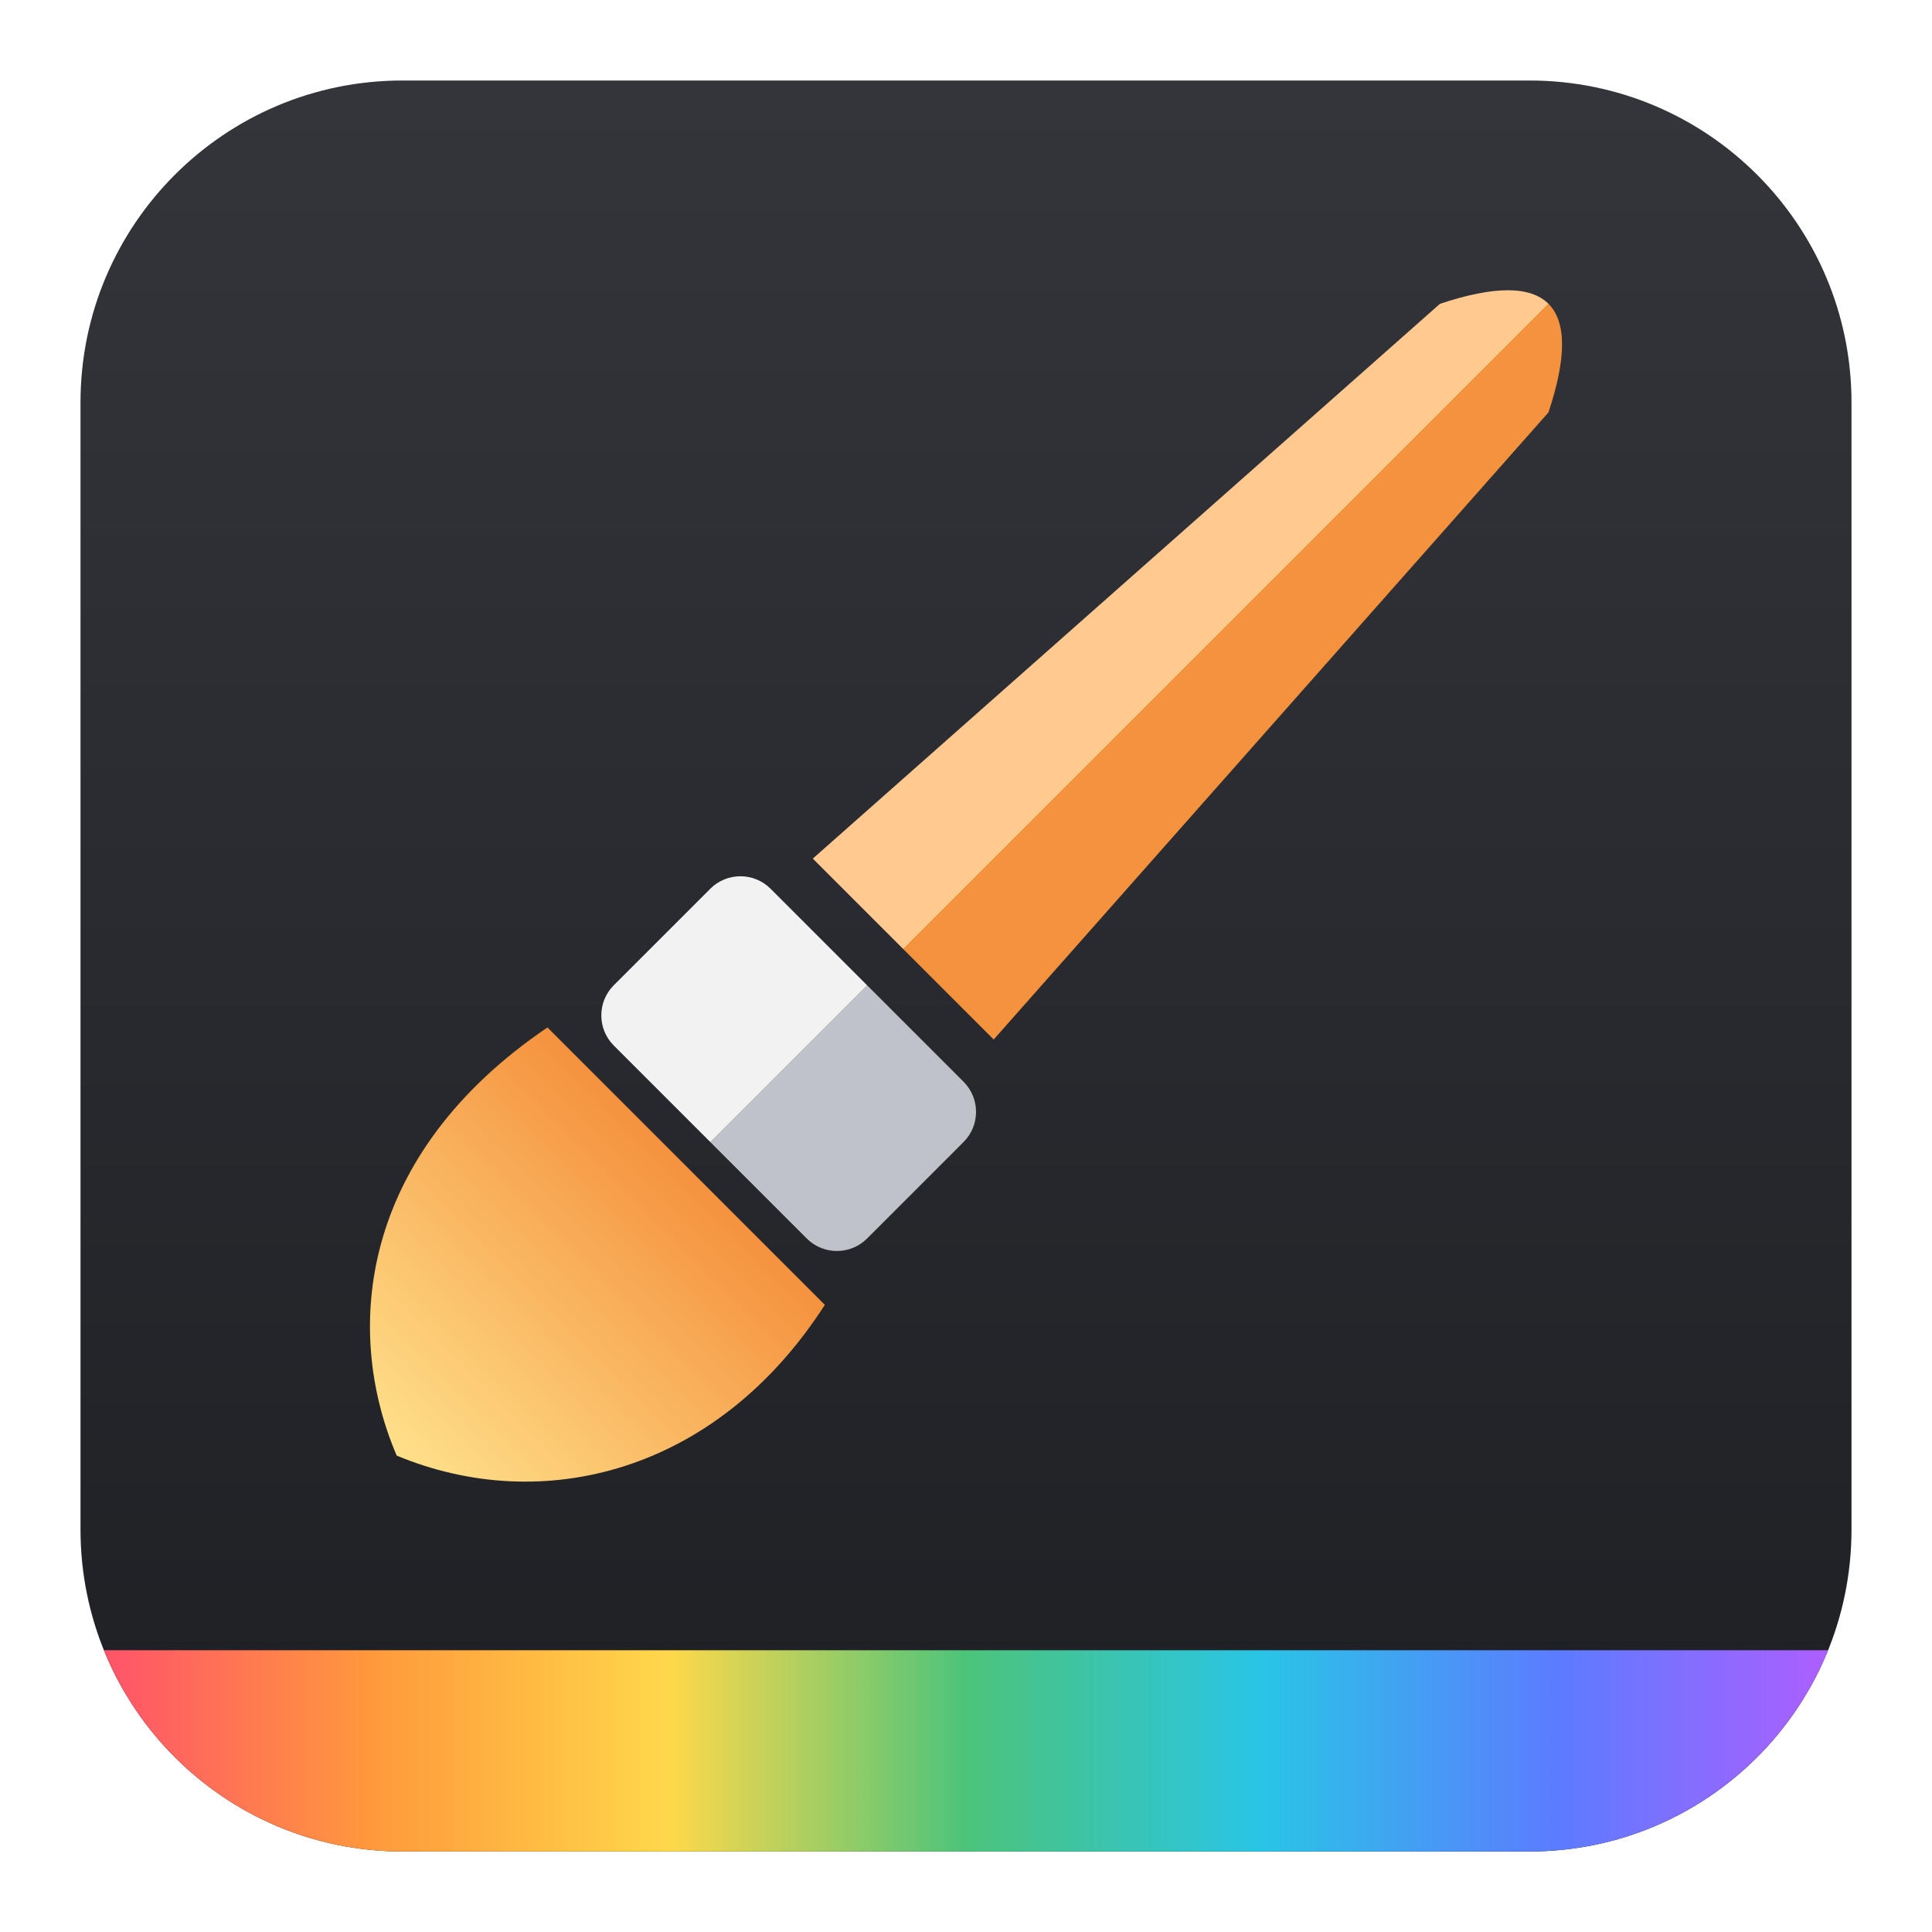
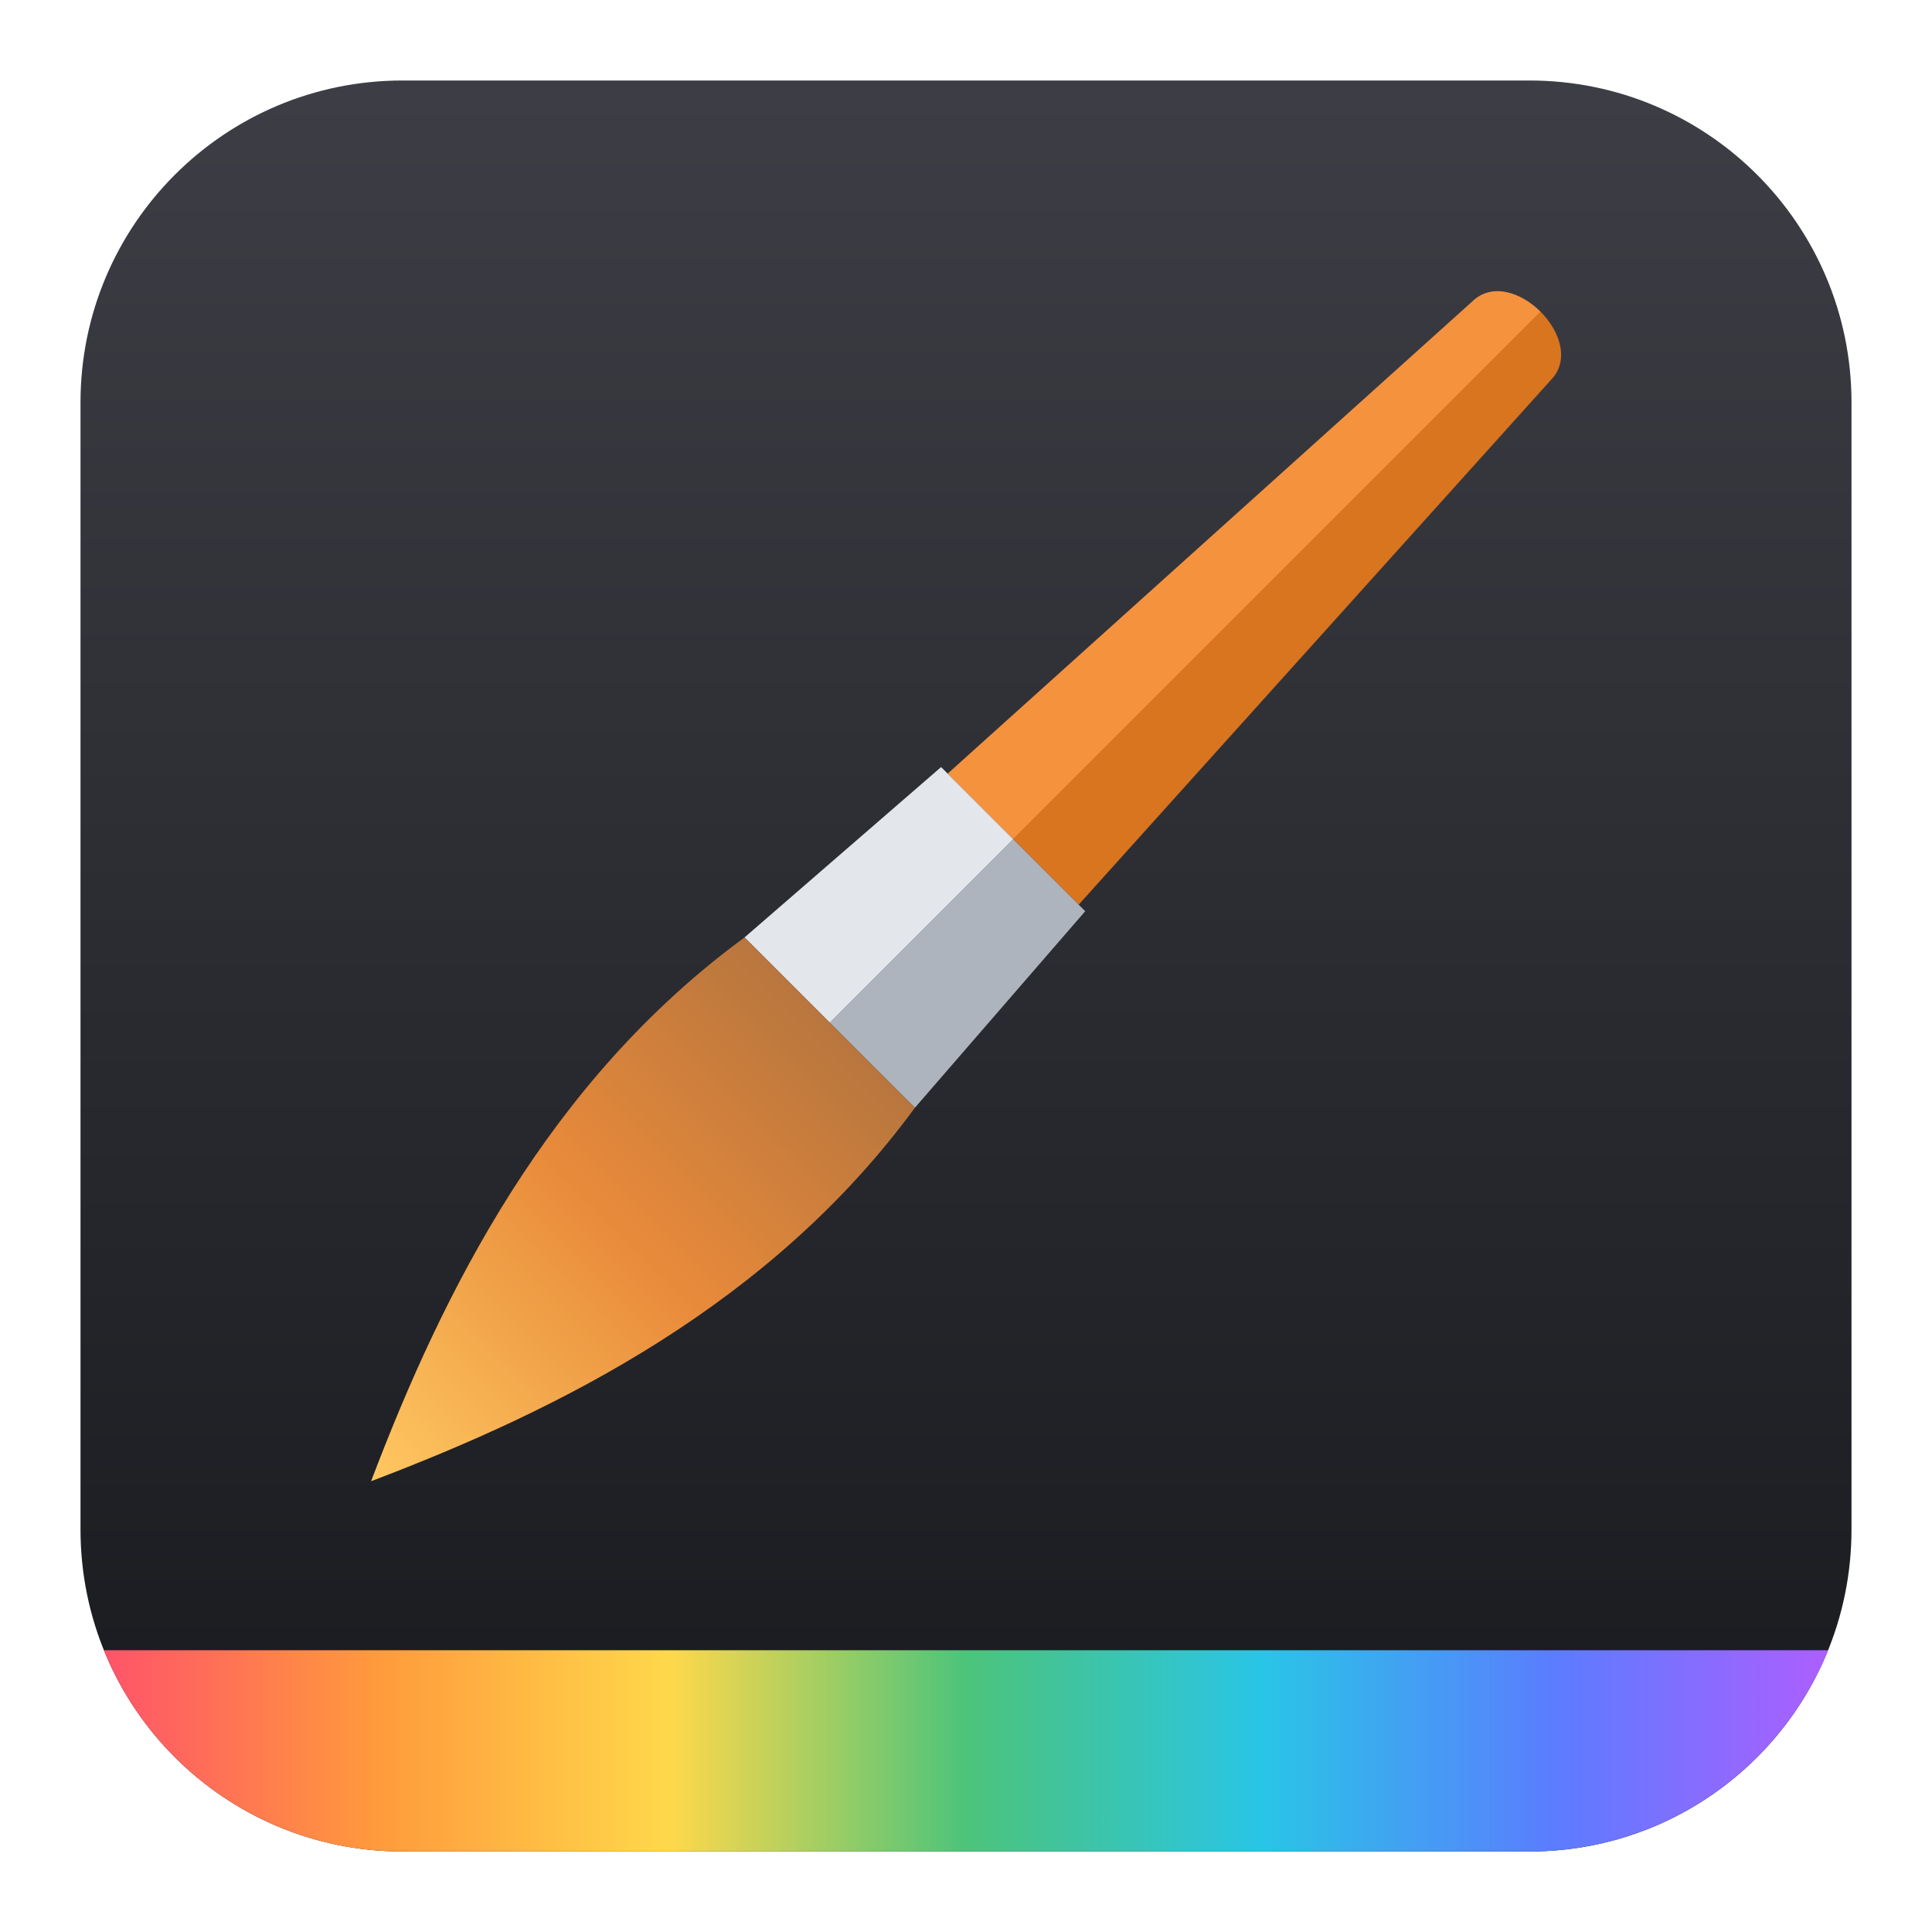
<svg xmlns="http://www.w3.org/2000/svg" viewBox="0 0 24 24" width="24" height="24">
  <defs>
    <linearGradient id="gesso-c-s24-tile" x1="0" y1="0" x2="0" y2="1">
-       <stop offset="0" stop-color="#34353B" />
-       <stop offset="1" stop-color="#1E1F23" />
+       <stop offset="0" stop-color="#3D3E45" />
+       <stop offset="1" stop-color="#18191D" />
    </linearGradient>
    <linearGradient id="gesso-c-s24-spec" x1="1" y1="0" x2="23" y2="0" gradientUnits="userSpaceOnUse">
      <stop offset="0.000" stop-color="#FF4D6D" />
      <stop offset="0.167" stop-color="#FF9A3C" />
      <stop offset="0.333" stop-color="#FFD84A" />
      <stop offset="0.500" stop-color="#4CC47A" />
      <stop offset="0.667" stop-color="#29C5E6" />
      <stop offset="0.833" stop-color="#5B7CFF" />
      <stop offset="1.000" stop-color="#B45CFF" />
    </linearGradient>
    <clipPath id="gesso-c-s24-clip">
      <rect x="1" y="1" width="22" height="22" rx="4" />
    </clipPath>
-     <linearGradient id="gesso-c-s24-hdl" x1="0" y1="0" x2="1" y2="0">
-       <stop offset="0" stop-color="#FFC98F" />
-       <stop offset="0.5" stop-color="#FFC98F" />
+     <linearGradient id="gesso-c-s24-wood" x1="0" y1="0" x2="1" y2="0">
      <stop offset="0.5" stop-color="#F5923E" />
-       <stop offset="1" stop-color="#F5923E" />
+       <stop offset="0.5" stop-color="#D9741F" />
    </linearGradient>
-     <linearGradient id="gesso-c-s24-fer" x1="0" y1="0" x2="1" y2="0">
-       <stop offset="0" stop-color="#F2F2F2" />
-       <stop offset="0.5" stop-color="#F2F2F2" />
-       <stop offset="0.5" stop-color="#BFC3C9" />
-       <stop offset="1" stop-color="#BFC3C9" />
+     <linearGradient id="gesso-c-s24-metal" x1="0" y1="0" x2="1" y2="0">
+       <stop offset="0.5" stop-color="#E3E6EA" />
+       <stop offset="0.5" stop-color="#AEB4BD" />
    </linearGradient>
-     <linearGradient id="gesso-c-s24-tuft" x1="0" y1="1" x2="0" y2="0">
-       <stop offset="0" stop-color="#FFE08A" />
-       <stop offset="1" stop-color="#F5923E" />
+     <linearGradient id="gesso-c-s24-bristle" x1="0" y1="0" x2="0" y2="1">
+       <stop offset="0" stop-color="#B8763E" />
+       <stop offset="0.45" stop-color="#E88A3A" />
+       <stop offset="1" stop-color="#FFC861" />
+     </linearGradient>
+     <linearGradient id="gesso-c-s24-paint" x1="0" y1="0" x2="1" y2="0">
+       <stop offset="0" stop-color="#E0701C" />
+       <stop offset="0.55" stop-color="#F5923E" />
+       <stop offset="1" stop-color="#FFD15A" />
    </linearGradient>
  </defs>
  <rect x="1" y="1" width="22" height="22" rx="4" fill="url(#gesso-c-s24-tile)" />
  <rect x="1" y="20.5" width="22" height="2.5" fill="url(#gesso-c-s24-spec)" clip-path="url(#gesso-c-s24-clip)" />
-   <g transform="translate(12.000 11.010) scale(0.1127) translate(-140.75 -117.25)">
-     <g transform="translate(78 180) rotate(45) scale(0.94)">
-       <path d="M-15 -84L15 -84L9 -182Q0 -200 -9 -182Z" fill="url(#gesso-c-s24-hdl)" />
-       <rect x="-21" y="-78" width="42" height="26" rx="5" fill="url(#gesso-c-s24-fer)" />
-       <path d="M0 0C17 -7 28 -25 23 -48L-23 -48C-28 -22 -15 -6 0 0Z" fill="url(#gesso-c-s24-tuft)" />
+   <g transform="translate(12.000 11.010) scale(0.1151) translate(-135.88 -100.12)">
+     <g transform="translate(124 112) rotate(45)">
+       <path d="M-6 -100C-6 -106 6 -106 6 -100L10 -24H-10Z" fill="url(#gesso-c-s24-wood)" />
+       <path d="M-11 -24H11L13 4H-13Z" fill="url(#gesso-c-s24-metal)" />
+       <path d="M-13 4C-17 30 -9 54 0 74C9 54 17 30 13 4Z" fill="url(#gesso-c-s24-bristle)" />
    </g>
  </g>
</svg>
